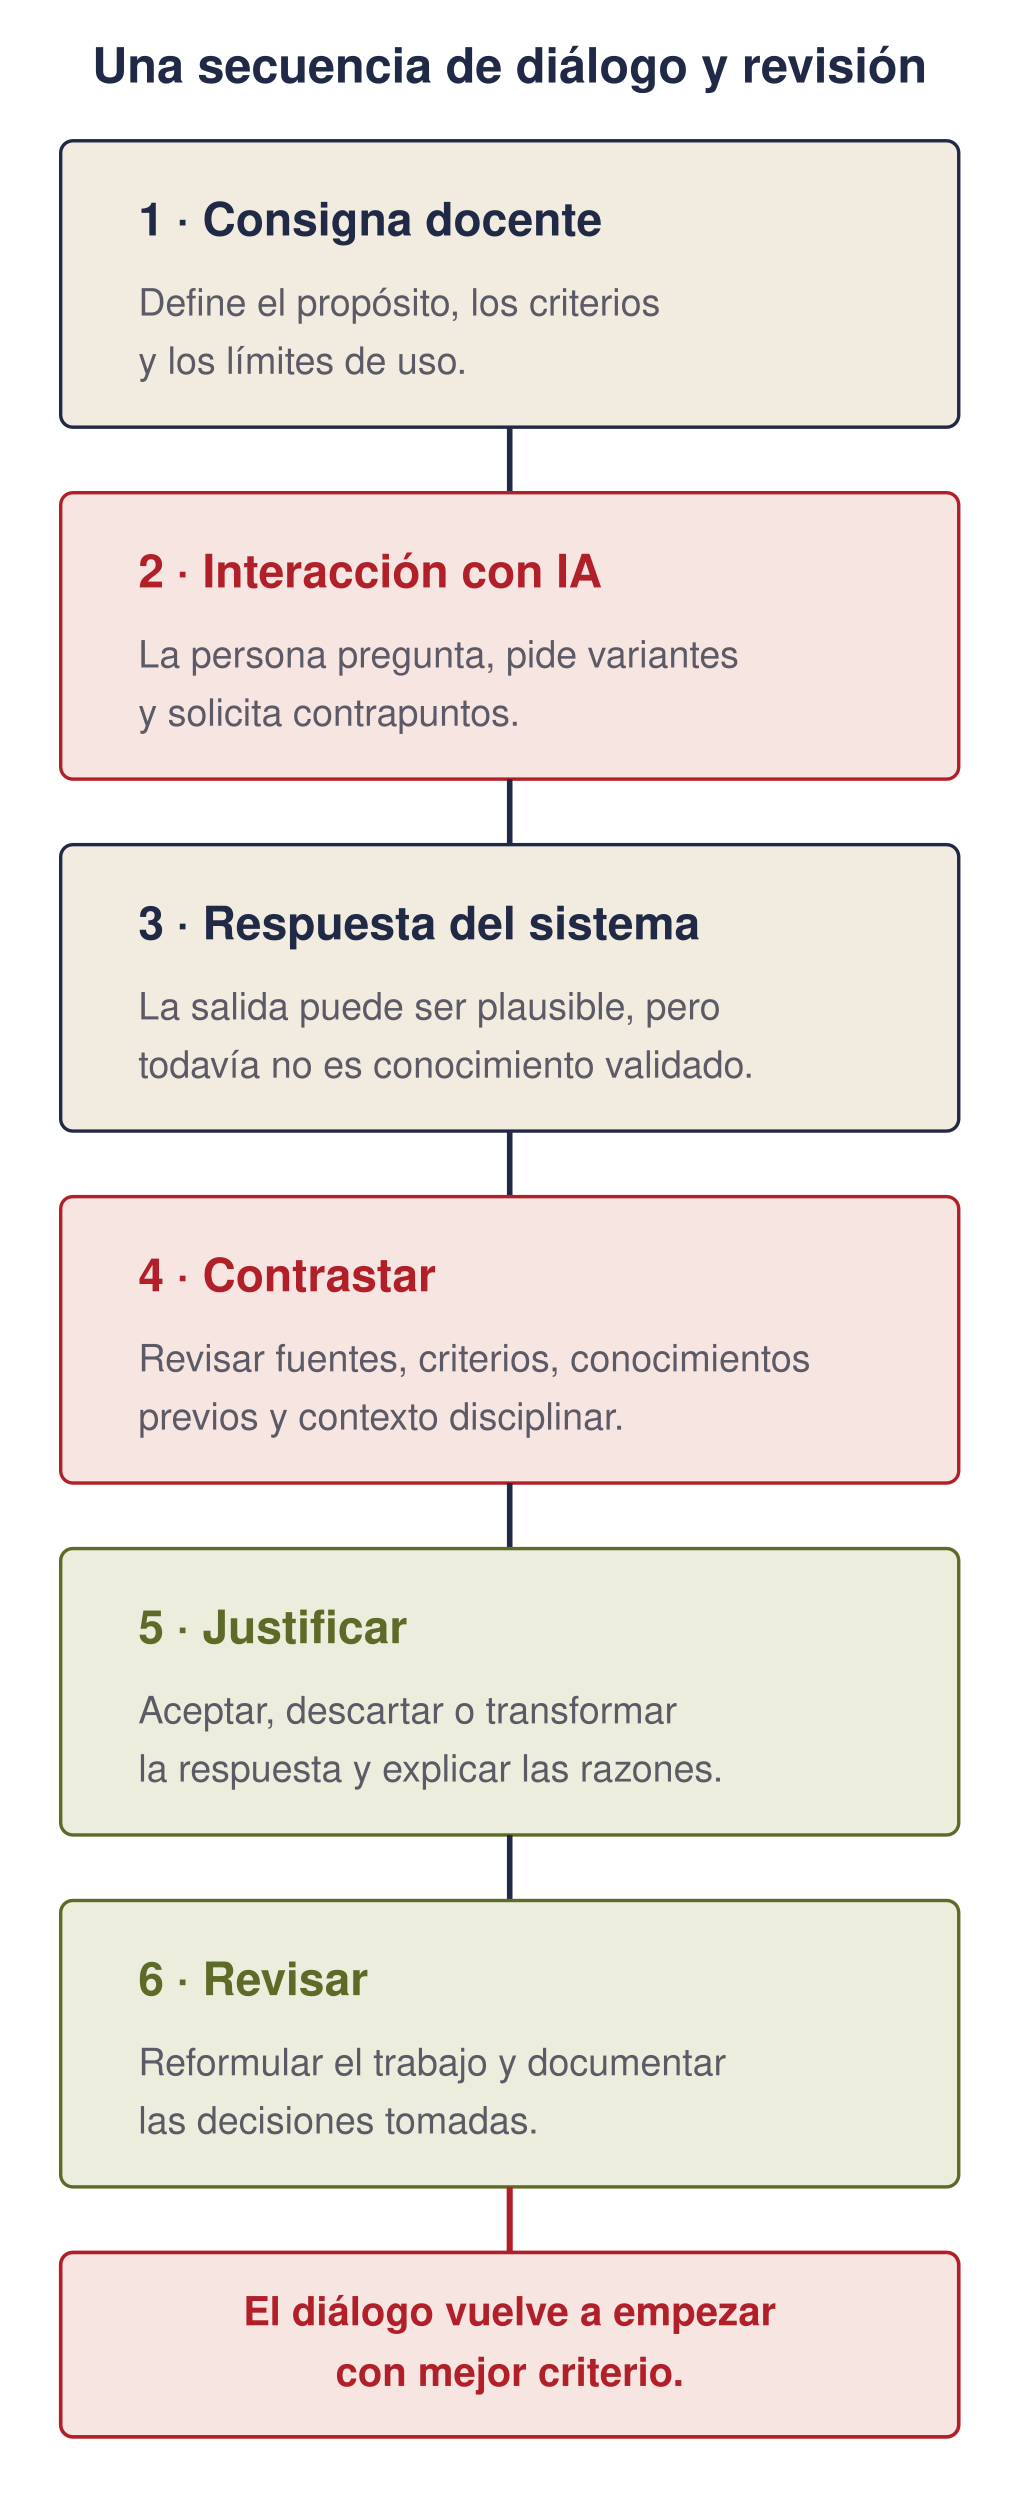
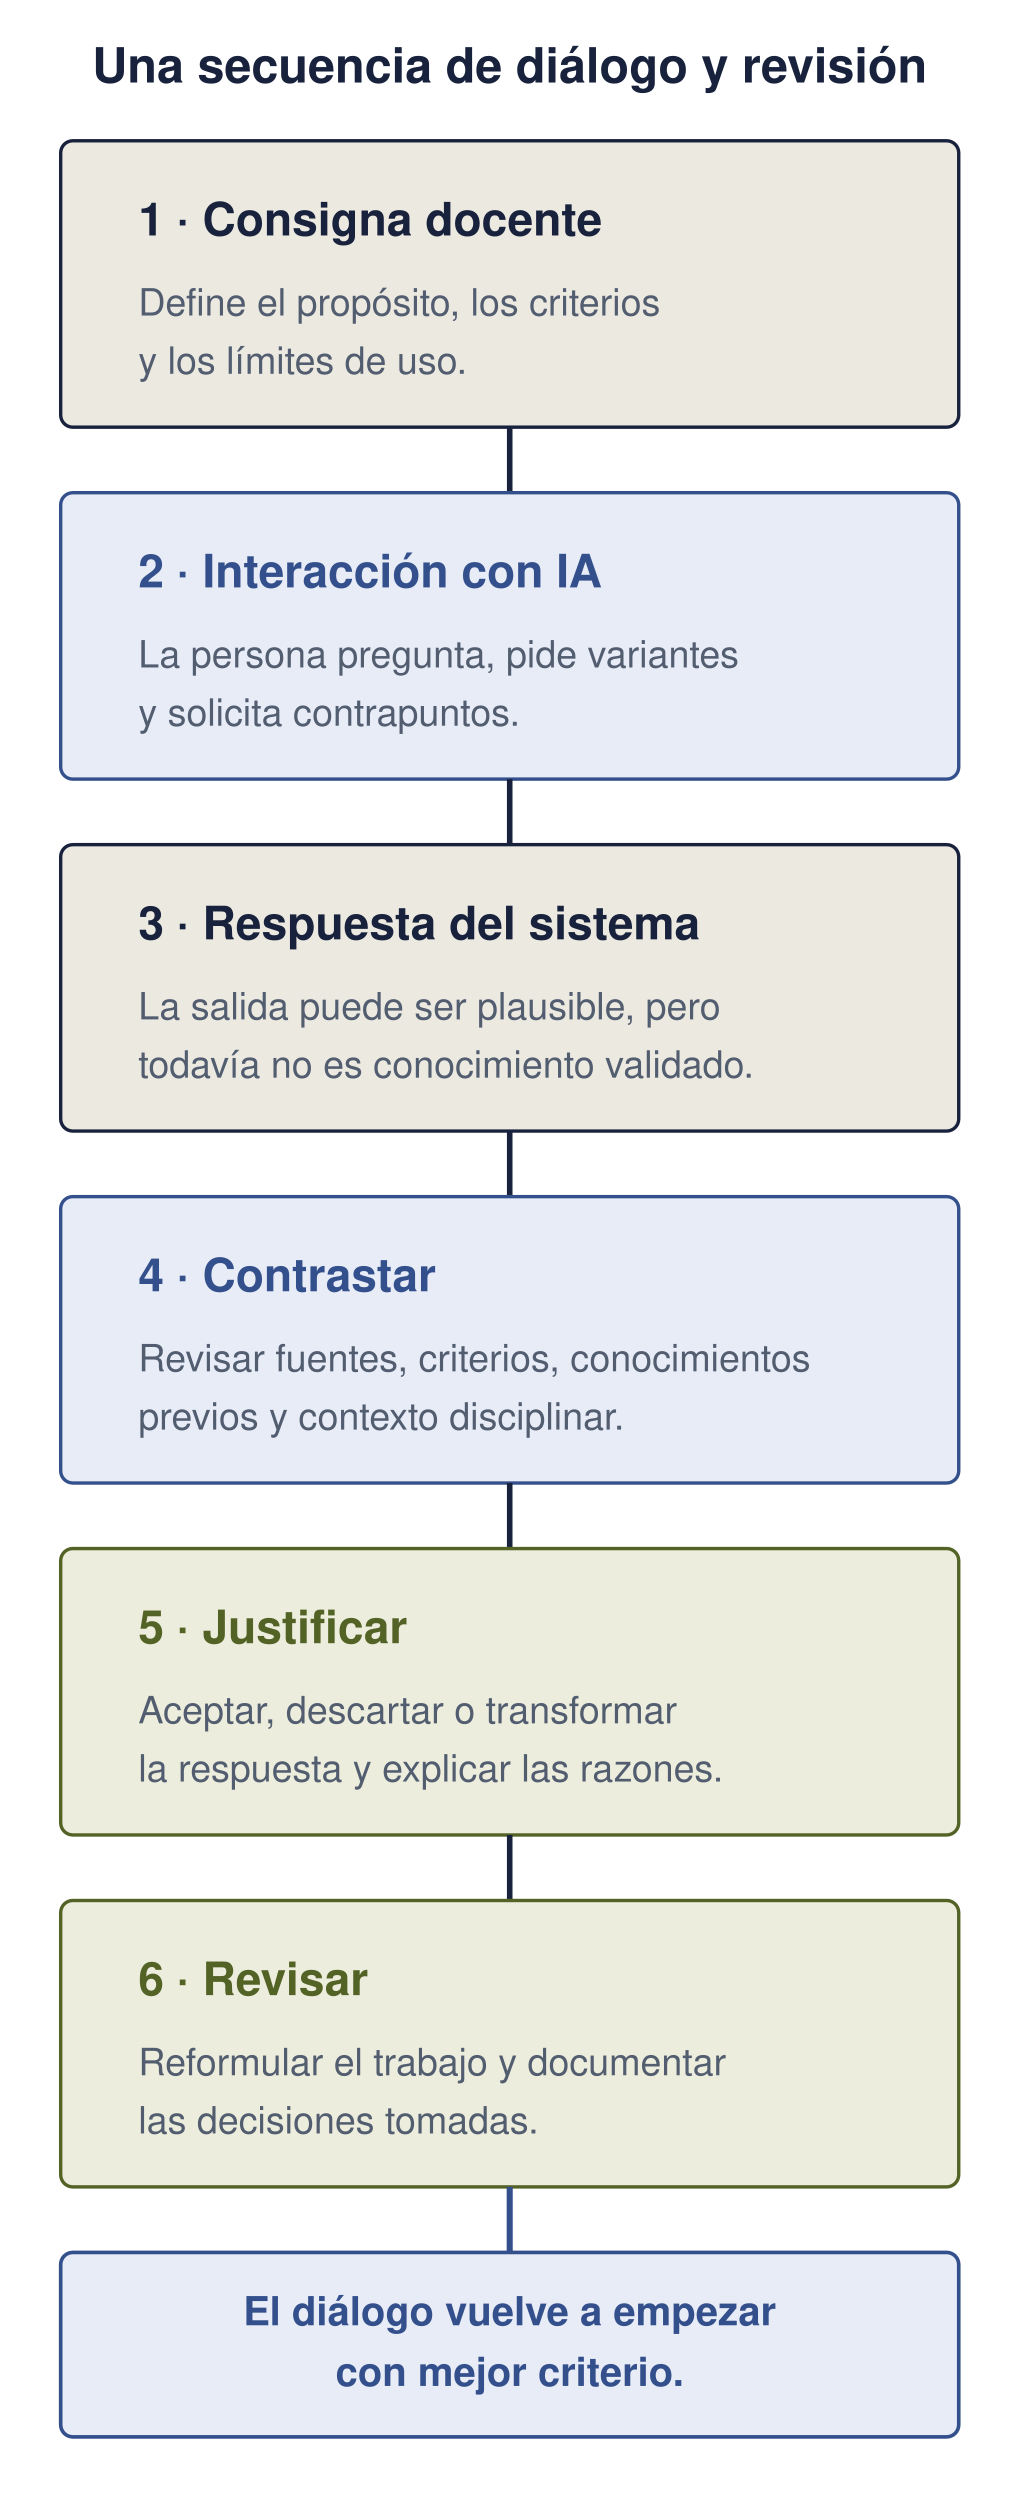
<svg xmlns="http://www.w3.org/2000/svg" viewBox="0 0 420 1030" role="img" aria-labelledby="titulo desc">
  <style>
-     .tk{font-family:'Archivo Narrow',Helvetica,Arial,sans-serif}.ink{fill:#202945}.muted{fill:#5b5a66}.primary{fill:#b12028}.good{fill:#5e6a28}
-     .bg-primary{fill:#f7e5e2}.bg-good{fill:#eceddc}.bg-neutral{fill:#f2ebdf}.st-primary{stroke:#b12028}.st-good{stroke:#5e6a28}.st-axis{stroke:#202945}
+     .tk{font-family:'Archivo Narrow',Helvetica,Arial,sans-serif}.ink{fill:#18223c}.muted{fill:#525d70}.primary{fill:#34508c}.good{fill:#536326}
+     .bg-primary{fill:#e7ecf7}.bg-good{fill:#eceddc}.bg-neutral{fill:#ece9e1}.st-primary{stroke:#34508c}.st-good{stroke:#536326}.st-axis{stroke:#18223c}
  </style>
  <g class="tk">
    <text x="210" y="34" text-anchor="middle" font-size="20" font-weight="bold" class="ink">Una secuencia de diálogo y revisión</text>
    <g transform="translate(25 58)">
      <rect width="370" height="118" rx="5" class="bg-neutral st-axis" stroke-width="1.4" />
      <text x="32" y="39" font-size="19" font-weight="bold" class="ink">1 · Consigna docente</text>
      <text x="32" y="72" font-size="15.5" class="muted">Define el propósito, los criterios</text>
      <text x="32" y="96" font-size="15.5" class="muted">y los límites de uso.</text>
    </g>
    <path d="M210 176v27" class="st-axis" stroke-width="2.3" />
    <g transform="translate(25 203)">
      <rect width="370" height="118" rx="5" class="bg-primary st-primary" stroke-width="1.4" />
      <text x="32" y="39" font-size="19" font-weight="bold" class="primary">2 · Interacción con IA</text>
      <text x="32" y="72" font-size="15.5" class="muted">La persona pregunta, pide variantes</text>
      <text x="32" y="96" font-size="15.5" class="muted">y solicita contrapuntos.</text>
    </g>
    <path d="M210 321v27" class="st-axis" stroke-width="2.3" />
    <g transform="translate(25 348)">
      <rect width="370" height="118" rx="5" class="bg-neutral st-axis" stroke-width="1.4" />
      <text x="32" y="39" font-size="19" font-weight="bold" class="ink">3 · Respuesta del sistema</text>
      <text x="32" y="72" font-size="15.5" class="muted">La salida puede ser plausible, pero</text>
      <text x="32" y="96" font-size="15.5" class="muted">todavía no es conocimiento validado.</text>
    </g>
    <path d="M210 466v27" class="st-axis" stroke-width="2.3" />
    <g transform="translate(25 493)">
      <rect width="370" height="118" rx="5" class="bg-primary st-primary" stroke-width="1.4" />
      <text x="32" y="39" font-size="19" font-weight="bold" class="primary">4 · Contrastar</text>
      <text x="32" y="72" font-size="15.5" class="muted">Revisar fuentes, criterios, conocimientos</text>
      <text x="32" y="96" font-size="15.5" class="muted">previos y contexto disciplinar.</text>
    </g>
    <path d="M210 611v27" class="st-axis" stroke-width="2.3" />
    <g transform="translate(25 638)">
      <rect width="370" height="118" rx="5" class="bg-good st-good" stroke-width="1.4" />
      <text x="32" y="39" font-size="19" font-weight="bold" class="good">5 · Justificar</text>
      <text x="32" y="72" font-size="15.5" class="muted">Aceptar, descartar o transformar</text>
      <text x="32" y="96" font-size="15.5" class="muted">la respuesta y explicar las razones.</text>
    </g>
    <path d="M210 756v27" class="st-axis" stroke-width="2.3" />
    <g transform="translate(25 783)">
      <rect width="370" height="118" rx="5" class="bg-good st-good" stroke-width="1.4" />
      <text x="32" y="39" font-size="19" font-weight="bold" class="good">6 · Revisar</text>
      <text x="32" y="72" font-size="15.5" class="muted">Reformular el trabajo y documentar</text>
      <text x="32" y="96" font-size="15.5" class="muted">las decisiones tomadas.</text>
    </g>
    <path d="M210 901v27" class="st-primary" stroke-width="2.5" />
    <rect x="25" y="928" width="370" height="76" rx="5" class="bg-primary st-primary" stroke-width="1.5" />
    <text x="210" y="958" text-anchor="middle" font-size="16.5" font-weight="bold" class="primary">El diálogo vuelve a empezar</text>
    <text x="210" y="983" text-anchor="middle" font-size="16.5" font-weight="bold" class="primary">con mejor criterio.</text>
  </g>
</svg>
